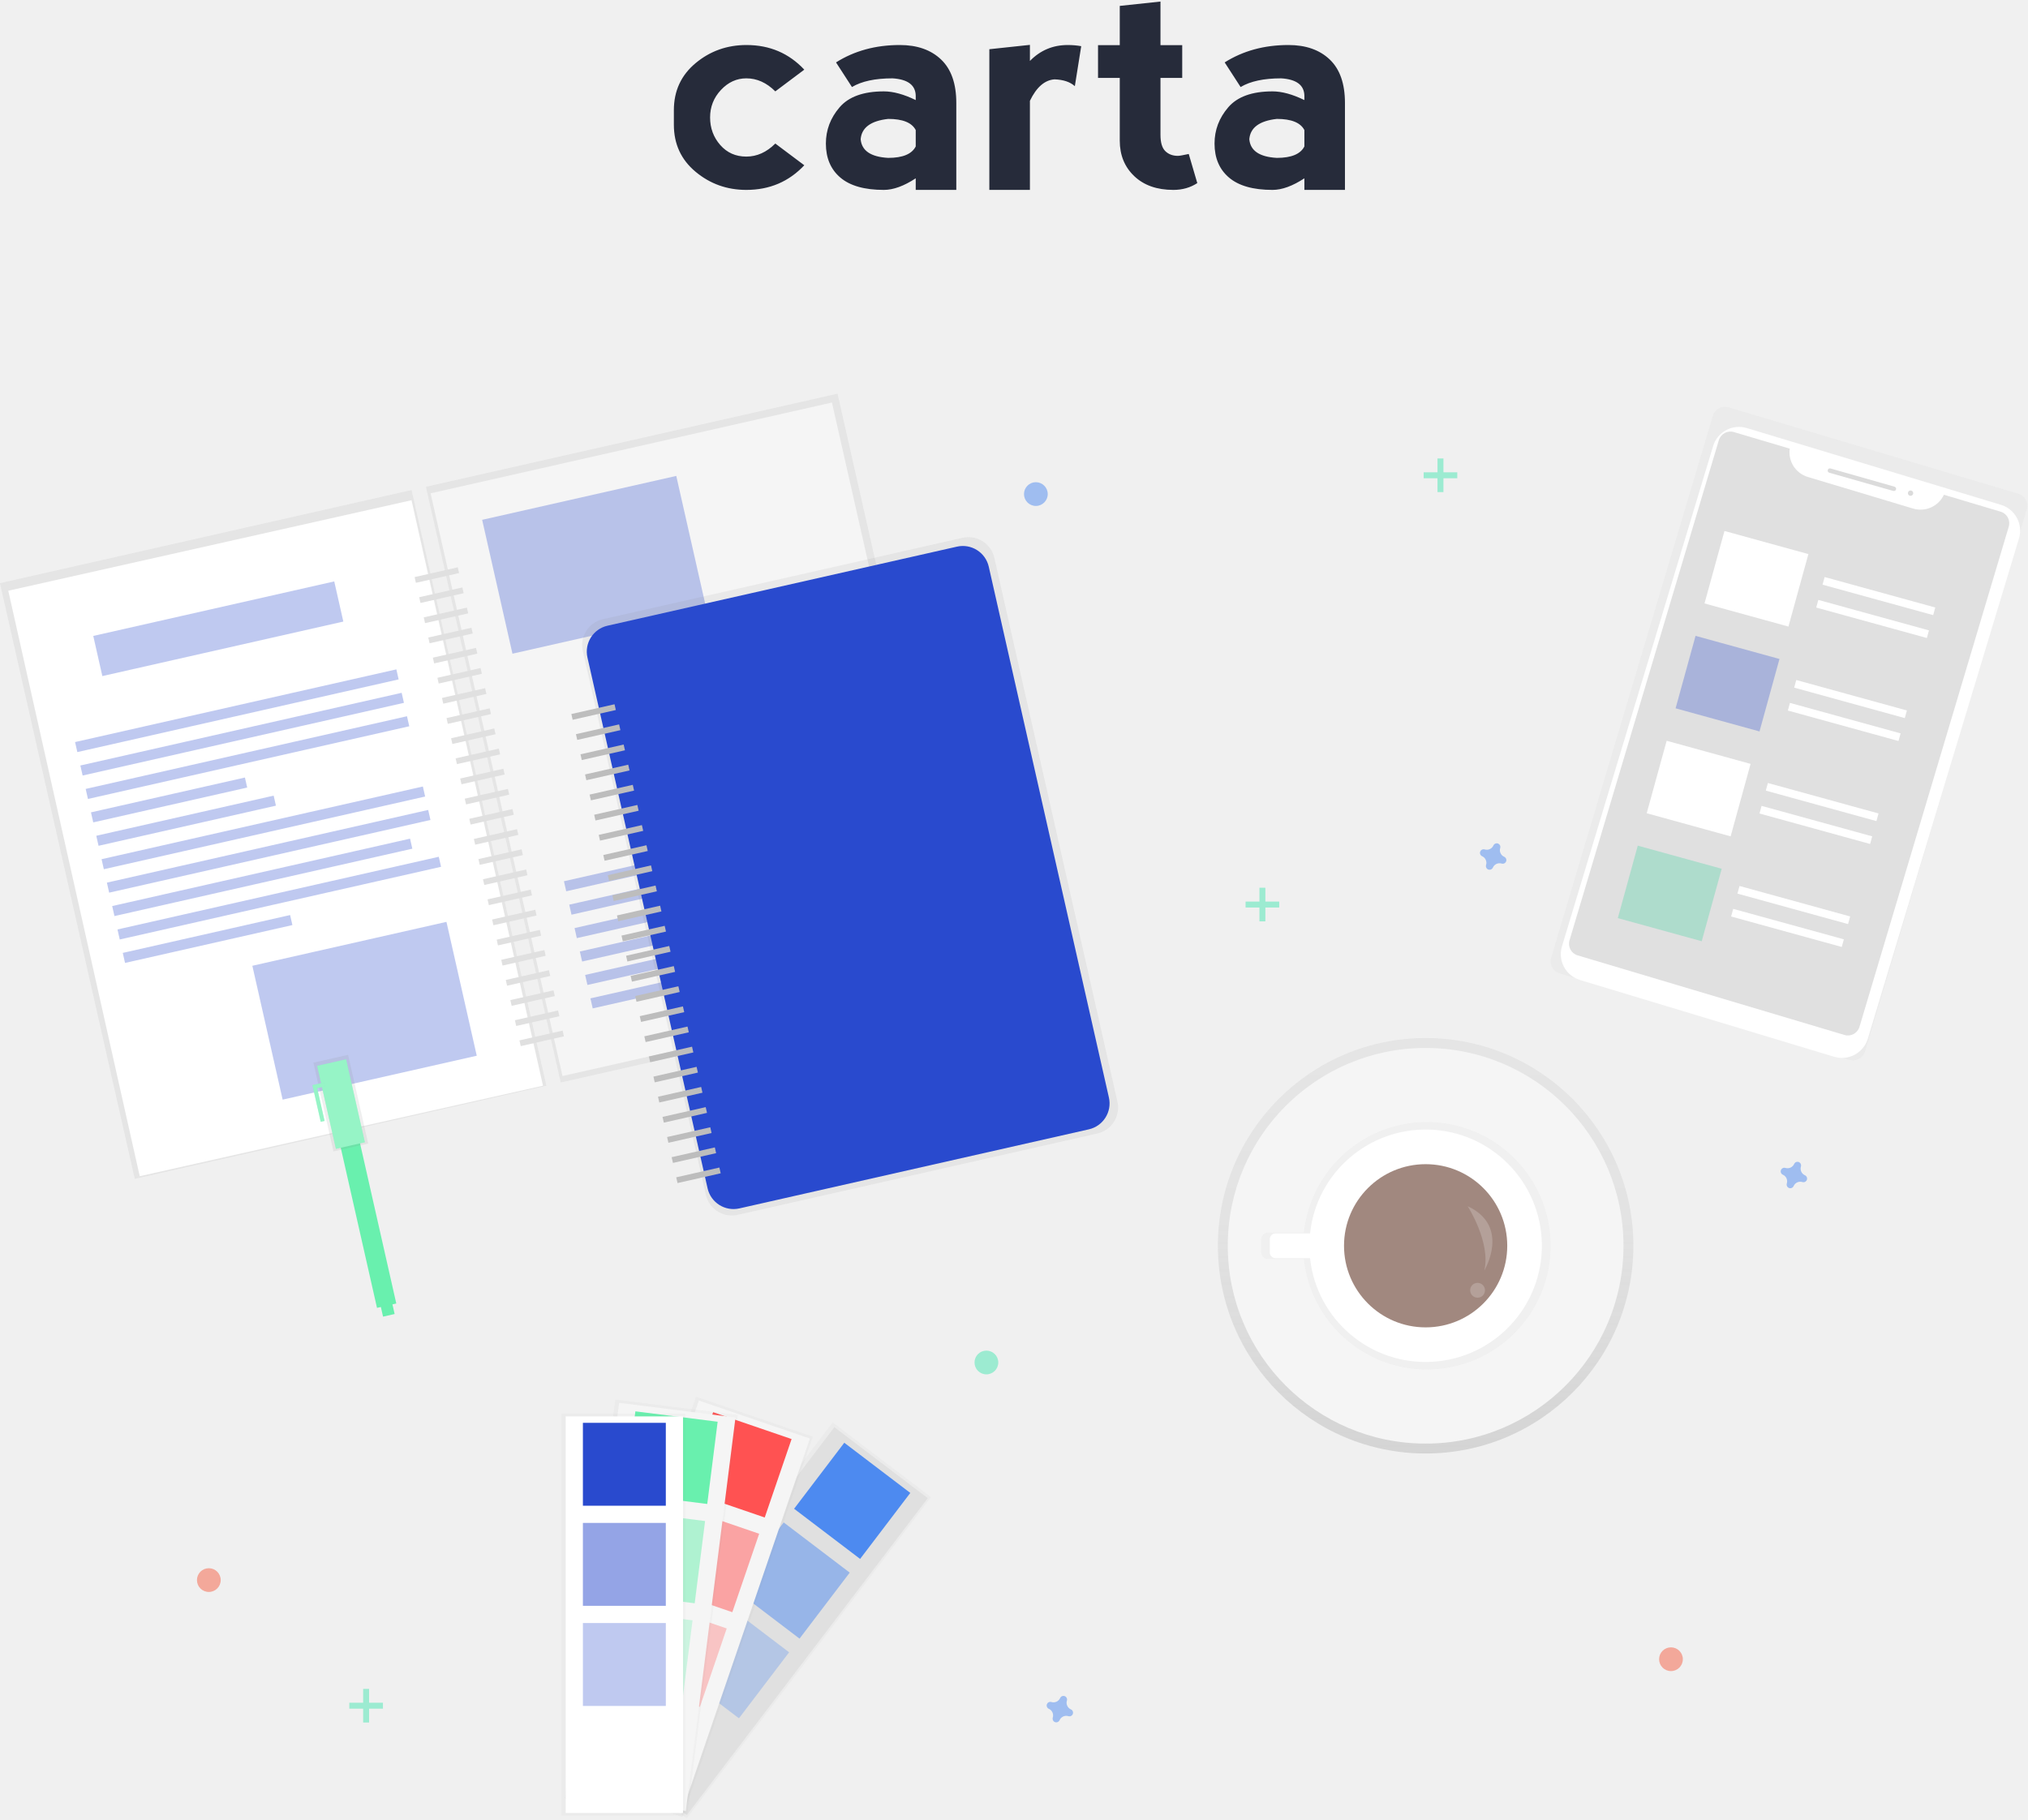
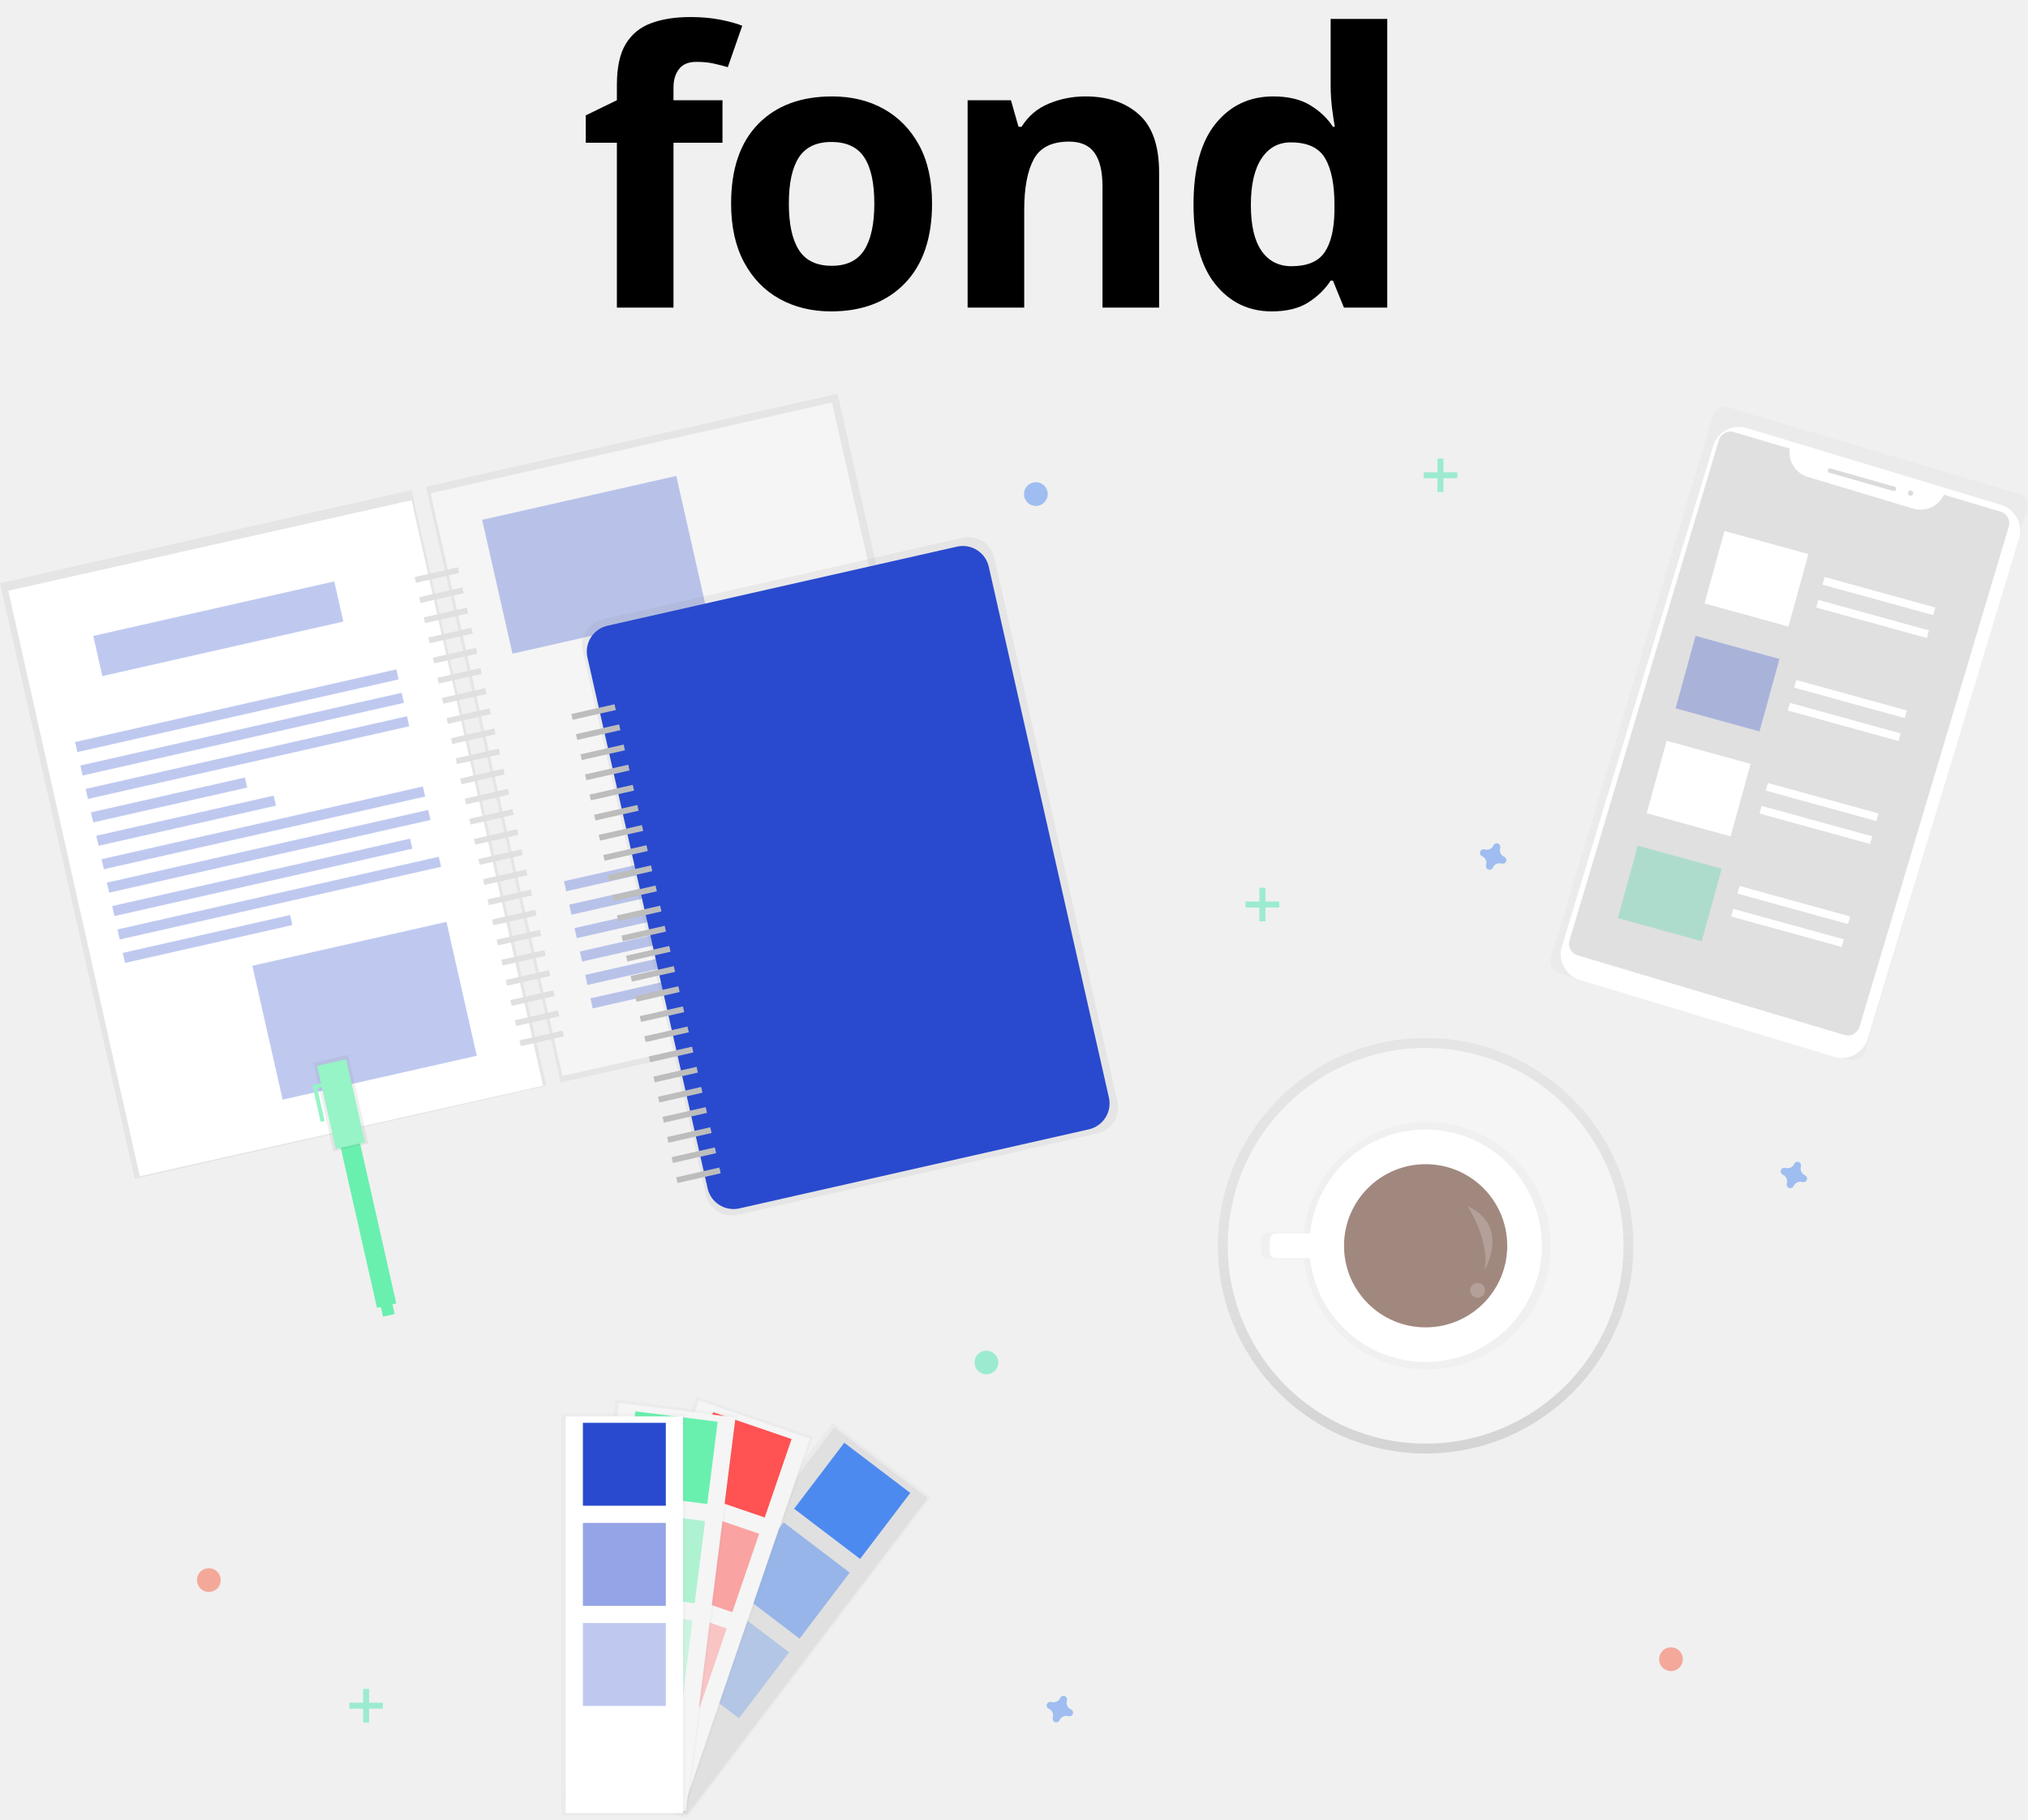
- <svg xmlns="http://www.w3.org/2000/svg" width="1025" height="920">
+ <svg xmlns="http://www.w3.org/2000/svg" xmlns:xlink="http://www.w3.org/1999/xlink" width="1025" height="920">
  <defs>
-     <linearGradient x1="50%" y1="100%" x2="50%" y2="0%" id="a">
+     <linearGradient x1="721.55" y1="535.76" x2="721.55" y2="325.76" id="h" gradientUnits="userSpaceOnUse">
      <stop stop-color="gray" stop-opacity=".25" offset="0%" />
      <stop stop-color="gray" stop-opacity=".12" offset="54%" />
      <stop stop-color="gray" stop-opacity=".1" offset="100%" />
    </linearGradient>
-     <linearGradient x1="79820%" y1="58315%" x2="79820%" y2="45815%" id="b">
+     <linearGradient x1="79820%" y1="58315%" x2="79820%" y2="45815%" id="a">
      <stop stop-color="gray" stop-opacity=".25" offset="0%" />
      <stop stop-color="gray" stop-opacity=".12" offset="54%" />
      <stop stop-color="gray" stop-opacity=".1" offset="100%" />
    </linearGradient>
-     <linearGradient x1="23836%" y1="42830%" x2="23836%" y2="11958%" id="c">
+     <linearGradient x1="61200.868" y1="109956.31" x2="61200.868" y2="30740.469" id="j" gradientTransform="scale(.83116 1.20314)" gradientUnits="userSpaceOnUse">
      <stop stop-color="gray" stop-opacity=".25" offset="0%" />
      <stop stop-color="gray" stop-opacity=".12" offset="54%" />
      <stop stop-color="gray" stop-opacity=".1" offset="100%" />
    </linearGradient>
-     <linearGradient x1="45908%" y1="42830%" x2="45908%" y2="11958%" id="d">
+     <linearGradient x1="118095.43" y1="109915.82" x2="118095.43" y2="30699.981" id="k" gradientTransform="scale(.83116 1.20314)" gradientUnits="userSpaceOnUse">
      <stop stop-color="gray" stop-opacity=".25" offset="0%" />
      <stop stop-color="gray" stop-opacity=".12" offset="54%" />
      <stop stop-color="gray" stop-opacity=".1" offset="100%" />
    </linearGradient>
-     <linearGradient x1="51808%" y1="51330%" x2="51808%" y2="20458%" id="e">
+     <linearGradient x1="133326.31" y1="131784.44" x2="133326.31" y2="52568.598" id="l" gradientTransform="scale(.83116 1.20314)" gradientUnits="userSpaceOnUse">
      <stop stop-color="gray" stop-opacity=".25" offset="0%" />
      <stop stop-color="gray" stop-opacity=".12" offset="54%" />
      <stop stop-color="gray" stop-opacity=".1" offset="100%" />
    </linearGradient>
-     <linearGradient x1="23272%" y1="41394%" x2="25072%" y2="41394%" id="f">
+     <linearGradient x1="23272%" y1="41394%" x2="25072%" y2="41394%" id="b">
      <stop stop-color="gray" stop-opacity=".25" offset="0%" />
      <stop stop-color="gray" stop-opacity=".12" offset="54%" />
      <stop stop-color="gray" stop-opacity=".1" offset="100%" />
    </linearGradient>
-     <linearGradient x1="8687.367%" y1="38593%" x2="9923.084%" y2="7693%" id="g">
+     <linearGradient x1="8687.367%" y1="38593%" x2="9923.084%" y2="7693%" id="c">
      <stop stop-color="gray" stop-opacity=".25" offset="0%" />
      <stop stop-color="gray" stop-opacity=".12" offset="54%" />
      <stop stop-color="gray" stop-opacity=".1" offset="100%" />
    </linearGradient>
-     <linearGradient x1="48950%" y1="75783%" x2="48950%" y2="55387%" id="h">
+     <linearGradient x1="48950%" y1="75783%" x2="48950%" y2="55387%" id="d">
      <stop stop-color="gray" stop-opacity=".25" offset="0%" />
      <stop stop-color="gray" stop-opacity=".12" offset="54%" />
      <stop stop-color="gray" stop-opacity=".1" offset="100%" />
    </linearGradient>
-     <linearGradient x1="45884%" y1="82189%" x2="45884%" y2="61869%" id="i">
+     <linearGradient x1="45884%" y1="82189%" x2="45884%" y2="61869%" id="e">
      <stop stop-color="gray" stop-opacity=".25" offset="0%" />
      <stop stop-color="gray" stop-opacity=".12" offset="54%" />
      <stop stop-color="gray" stop-opacity=".1" offset="100%" />
    </linearGradient>
-     <linearGradient x1="41951%" y1="80841%" x2="41951%" y2="60521%" id="j">
+     <linearGradient x1="41951%" y1="80841%" x2="41951%" y2="60521%" id="f">
      <stop stop-color="gray" stop-opacity=".25" offset="0%" />
      <stop stop-color="gray" stop-opacity=".12" offset="54%" />
      <stop stop-color="gray" stop-opacity=".1" offset="100%" />
    </linearGradient>
-     <linearGradient x1="31506%" y1="71886%" x2="31506%" y2="51566%" id="k">
+     <linearGradient x1="31506%" y1="71886%" x2="31506%" y2="51566%" id="g">
      <stop stop-color="gray" stop-opacity=".25" offset="0%" />
      <stop stop-color="gray" stop-opacity=".12" offset="54%" />
      <stop stop-color="gray" stop-opacity=".1" offset="100%" />
    </linearGradient>
+     <linearGradient xlink:href="#a" id="i" x1="107938.49" y1="78857.856" x2="107938.49" y2="61954.489" gradientTransform="scale(1.0818 .92439)" gradientUnits="userSpaceOnUse" />
+     <linearGradient xlink:href="#b" id="m" x1="6704.902" y1="11912.144" x2="7222.852" y2="11912.144" gradientTransform="scale(.62554 1.59861)" gradientUnits="userSpaceOnUse" />
+     <linearGradient xlink:href="#c" id="n" x1="19291.65" y1="85904.336" x2="22038.622" y2="17214.306" gradientTransform="scale(1.3431 .74454)" gradientUnits="userSpaceOnUse" />
+     <linearGradient xlink:href="#d" id="o" x1="55196.678" y1="85591.503" x2="55196.678" y2="62589.237" gradientTransform="scale(1.8085 .55294)" gradientUnits="userSpaceOnUse" />
+     <linearGradient xlink:href="#e" id="p" x1="51629.517" y1="92654.107" x2="51629.517" y2="69780.29" gradientTransform="scale(1.80513 .55398)" gradientUnits="userSpaceOnUse" />
+     <linearGradient xlink:href="#f" id="q" x1="47191.595" y1="91134.745" x2="47191.595" y2="68260.935" gradientTransform="scale(1.80513 .55398)" gradientUnits="userSpaceOnUse" />
+     <linearGradient xlink:href="#g" id="r" x1="35467.259" y1="80920.988" x2="35467.259" y2="58047.171" gradientTransform="scale(.55398 1.80513)" gradientUnits="userSpaceOnUse" />
  </defs>
  <g fill="none" fill-rule="evenodd">
    <g transform="translate(-1 199)" fill-rule="nonzero">
-       <circle fill="url(#a)" cx="721.55" cy="430.76" r="105" />
-       <circle fill="#F5F5F5" cx="721.55" cy="430.76" r="100" />
-       <path d="M86.35.3C53.596-.835 25.528 23.523 22.04 56.11h-18A3.64 3.64 0 0 0 .4 59.75v6a3.64 3.64 0 0 0 3.64 3.64h18c3.54 33.19 32.532 57.74 65.851 55.763 33.319-1.978 59.204-29.787 58.792-63.162C146.27 28.616 119.707 1.455 86.35.3z" opacity=".5" transform="translate(638 368)" fill="url(#b)" />
-       <path d="M723.54 372.04c-30.776-1.045-57.136 21.851-60.41 52.47h-17.42a2.92 2.92 0 0 0-2.92 2.92v6.68a2.92 2.92 0 0 0 2.92 2.92h17.42c3.356 31.192 30.627 54.245 61.942 52.36 31.316-1.885 55.626-28.041 55.216-59.411-.41-31.37-25.394-56.883-56.748-57.949v.01z" fill="#FFF" />
-       <circle fill="#A1887F" cx="721.55" cy="430.76" r="41.25" />
-       <path d="M742.8 410.76s11.77 18.28 8.41 32.5c-.01 0 13.44-22.34-8.41-32.5z" fill="#FFF" opacity=".2" />
-       <circle fill="#FFF" opacity=".2" cx="747.8" cy="453.26" r="3.75" />
-       <path fill="url(#c)" transform="rotate(-12.75 139.061 222.823)" d="M32.426 68.463h213.27v308.72H32.426z" />
-       <path fill="url(#d)" transform="rotate(-12.75 354.36 174.11)" d="M247.725 19.75h213.27v308.72h-213.27z" />
-       <path fill="#FFF" d="M5.185 99.627l203.81-45.754 66.443 295.97-203.81 45.754z" />
-       <path fill="#F5F5F5" d="M218.64 50.382L421.484 4.483l66.652 294.563-202.842 45.899z" />
-       <path fill="#E0E0E0" d="M210.548 92.724l21.818-4.937.658 2.907-21.818 4.937zm2.31 10.18l21.818-4.937.658 2.907-21.818 4.937zm2.302 10.191l21.818-4.937.658 2.907-21.818 4.937zm2.3 10.181l21.818-4.937.658 2.907-21.818 4.937zm2.31 10.179l21.818-4.937.658 2.907-21.818 4.937zm2.3 10.182l21.818-4.937.658 2.907-21.818 4.937zm2.309 10.179l21.818-4.937.658 2.907-21.818 4.937zm2.302 10.191l21.818-4.937.658 2.907-21.818 4.937zm2.309 10.179l21.82-4.937.657 2.907-21.818 4.937zm2.3 10.181l21.82-4.937.657 2.907-21.818 4.937zm2.311 10.18l21.818-4.937.658 2.907-21.818 4.937zm2.302 10.191l21.818-4.937.658 2.907-21.818 4.937zm2.3 10.182l21.818-4.938.658 2.907-21.818 4.937zm2.3 10.178l21.818-4.937.658 2.907-21.818 4.937zm2.3 10.182l21.818-4.937.658 2.907-21.818 4.937zm2.312 10.19l21.818-4.938.658 2.907-21.818 4.937zm2.3 10.18l21.818-4.937.658 2.907-21.818 4.937zm2.31 10.18l21.818-4.938.658 2.907-21.818 4.937zm2.3 10.181l21.818-4.937.658 2.907-21.818 4.937zm2.311 10.189l21.818-4.937.658 2.907-21.818 4.937zm2.3 10.181l21.818-4.937.658 2.907-21.818 4.937zm2.3 10.181l21.818-4.937.658 2.907-21.818 4.937zm2.31 10.179l21.818-4.937.658 2.907-21.818 4.937zm2.3 10.182l21.818-4.937.658 2.907-21.818 4.937z" />
-       <path fill="#294ACE" opacity=".3" d="M48.136 122.474l121.8-27.56 4.594 20.296-121.801 27.56zm-9.198 53.648l162.394-36.746 1.148 5.072-162.395 36.746zm2.677 11.848l162.394-36.747 1.148 5.072L42.763 193.04zm2.689 11.845l162.394-36.746 1.148 5.072-162.395 36.746zm2.673 11.845l77.813-17.608 1.147 5.072-77.813 17.607zm2.684 11.832l89.654-20.286 1.147 5.072-89.653 20.286zm2.674 11.843l162.394-36.746 1.148 5.072-162.394 36.746zm2.687 11.847l162.395-36.746 1.147 5.072L56.17 252.254zm2.678 11.841l150.554-34.067 1.148 5.072-150.554 34.066zm2.676 11.832L222.77 234.11l1.148 5.072-162.394 36.746zm2.676 11.853l84.582-19.14 1.148 5.073L64.2 287.779zm222.981-36.228l89.653-20.286 1.148 5.072-89.654 20.286zm2.673 11.842L451.1 221.576l1.148 5.072-162.395 36.746zm2.687 11.838l162.394-36.747 1.148 5.072-162.394 36.746zm2.678 11.84l150.554-34.067 1.148 5.072-150.554 34.066zm2.676 11.842l162.394-36.746 1.148 5.072-162.394 36.746zm2.676 11.844l84.582-19.14 1.148 5.073-84.582 19.138zm-170.881-16.47l98.11-22.2 15.312 67.67-98.11 22.2zM244.694 63.783l98.11-22.2 15.312 67.67-98.11 22.2zm96.022 70.732l98.11-22.2 15.312 67.67-98.11 22.2z" />
-       <rect fill="url(#e)" transform="rotate(-12.75 430.661 243.998)" x="324.026" y="89.638" width="213.27" height="308.72" rx="13.44" />
-       <rect fill="#294ACE" transform="rotate(-12.75 429.689 244.602)" x="325.704" y="93.597" width="207.97" height="302.01" rx="13.44" />
-       <path fill="#BDBDBD" d="M289.781 161.952l21.818-4.937.658 2.907-21.818 4.937zm2.31 10.179l21.818-4.937.658 2.907-21.818 4.937zm2.299 10.181l21.82-4.937.657 2.907-21.818 4.937zm2.313 10.189l21.818-4.937.658 2.907-21.818 4.937zm2.3 10.182l21.818-4.937.658 2.907-21.818 4.937zm2.309 10.179l21.818-4.937.658 2.907-21.818 4.937zm2.3 10.181l21.818-4.937.658 2.907-21.818 4.937zm2.3 10.179l21.818-4.937.658 2.907-21.818 4.937zm2.302 10.191l21.818-4.937.658 2.907-21.818 4.937zm2.3 10.182l21.818-4.937.658 2.907-21.818 4.937zm2.31 10.179l21.818-4.937.658 2.907-21.818 4.937zm2.3 10.181l21.818-4.937.658 2.907-21.818 4.937zm2.312 10.189l21.818-4.937.658 2.907-21.818 4.937zm2.3 10.182l21.818-4.937.658 2.907-21.818 4.937zm2.31 10.179l21.818-4.937.658 2.907-21.818 4.937zm2.3 10.181l21.818-4.937.658 2.907-21.818 4.937zm2.312 10.189l21.818-4.937.658 2.907-21.818 4.937zm2.3 10.182l21.818-4.937.658 2.907-21.818 4.937zm2.3 10.181l21.818-4.937.658 2.907-21.818 4.937zm2.309 10.179l21.818-4.937.658 2.907-21.818 4.937zm2.293 10.191l21.818-4.937.658 2.907-21.818 4.937zm2.309 10.179l21.818-4.937.658 2.907-21.818 4.937zm2.3 10.183l21.818-4.938.658 2.907-21.818 4.937zm2.31 10.178l21.818-4.937.658 2.907-21.818 4.937z" />
-       <path fill="#69F0AE" d="M171.46 373.393l9.754-2.206 20.083 88.756-9.753 2.207z" />
-       <path transform="rotate(-12.75 1588.472 -519.922)" d="M5.246 1.639h18v46h-18z" opacity=".5" fill="url(#f)" />
-       <path fill="#69F0AE" d="M161.292 339.808l14.63-3.31 9.49 41.94-14.63 3.31z" />
-       <path fill="#FFF" opacity=".3" d="M161.292 339.808l14.63-3.31 9.49 41.94-14.63 3.31z" />
-       <path fill="#69F0AE" d="M193.278 460.729l5.852-1.324 1.324 5.852-5.852 1.324zM164.76 348.24l-3.9.88-1.95.44.44 1.95 3.75 16.58 1.95-.44-3.75-16.58 3.9-.88z" />
-       <path fill="#FFF" opacity=".3" d="M164.76 348.24l-3.9.88-1.95.44.44 1.95 3.75 16.58 1.95-.44-3.75-16.58 3.9-.88z" />
-       <g opacity=".5" fill="#47E6B1">
+       <circle fill="url(#h)" cx="721.55" cy="430.76" r="105" />
+       <circle fill="#f5f5f5" cx="721.55" cy="430.76" r="100" />
+       <path d="M86.35.3C53.596-.835 25.528 23.523 22.04 56.11h-18A3.64 3.64 0 00.4 59.75v6a3.64 3.64 0 003.64 3.64h18c3.54 33.19 32.532 57.74 65.851 55.763 33.319-1.978 59.204-29.787 58.792-63.162C146.27 28.616 119.707 1.455 86.35.3z" fill="url(#i)" opacity=".5" transform="translate(638 368)" />
+       <path d="M723.54 372.04c-30.776-1.045-57.136 21.851-60.41 52.47h-17.42a2.92 2.92 0 00-2.92 2.92v6.68a2.92 2.92 0 002.92 2.92h17.42c3.356 31.192 30.627 54.245 61.942 52.36 31.316-1.885 55.626-28.041 55.216-59.411-.41-31.37-25.394-56.883-56.748-57.949z" fill="#fff" />
+       <circle fill="#a1887f" cx="721.55" cy="430.76" r="41.25" />
+       <path d="M742.8 410.76s11.77 18.28 8.41 32.5c-.01 0 13.44-22.34-8.41-32.5z" fill="#fff" opacity=".2" />
+       <circle fill="#fff" opacity=".2" cx="747.8" cy="453.26" r="3.75" />
+       <path fill="url(#j)" transform="rotate(-12.75 139.061 222.823)" d="M32.426 68.463h213.27v308.72H32.426z" />
+       <path fill="url(#k)" transform="rotate(-12.75 354.36 174.11)" d="M247.725 19.75h213.27v308.72h-213.27z" />
+       <path fill="#fff" d="M5.185 99.627l203.81-45.754 66.443 295.97-203.81 45.754z" />
+       <path fill="#f5f5f5" d="M218.64 50.382L421.484 4.483l66.652 294.563-202.842 45.899z" />
+       <path fill="#e0e0e0" d="M210.548 92.724l21.818-4.937.658 2.907-21.818 4.937zm2.31 10.18l21.818-4.937.658 2.907-21.818 4.937zm2.302 10.191l21.818-4.937.658 2.907-21.818 4.937zm2.3 10.181l21.818-4.937.658 2.907-21.818 4.937zm2.31 10.179l21.818-4.937.658 2.907-21.818 4.937zm2.3 10.182l21.818-4.937.658 2.907-21.818 4.937zm2.309 10.179l21.818-4.937.658 2.907-21.818 4.937zm2.302 10.191l21.818-4.937.658 2.907-21.818 4.937zm2.309 10.179l21.82-4.937.657 2.907-21.818 4.937zm2.3 10.181l21.82-4.937.657 2.907-21.818 4.937zm2.311 10.18l21.818-4.937.658 2.907-21.818 4.937zm2.302 10.191l21.818-4.937.658 2.907-21.818 4.937zm2.3 10.182l21.818-4.938.658 2.907-21.818 4.937zm2.3 10.178l21.818-4.937.658 2.907-21.818 4.937zm2.3 10.182l21.818-4.937.658 2.907-21.818 4.937zm2.312 10.19l21.818-4.938.658 2.907-21.818 4.937zm2.3 10.18l21.818-4.937.658 2.907-21.818 4.937zm2.31 10.18l21.818-4.938.658 2.907-21.818 4.937zm2.3 10.181l21.818-4.937.658 2.907-21.818 4.937zm2.311 10.189l21.818-4.937.658 2.907-21.818 4.937zm2.3 10.181l21.818-4.937.658 2.907-21.818 4.937zm2.3 10.181l21.818-4.937.658 2.907-21.818 4.937zm2.31 10.179l21.818-4.937.658 2.907-21.818 4.937zm2.3 10.182l21.818-4.937.658 2.907-21.818 4.937z" />
+       <path fill="#294ace" opacity=".3" d="M48.136 122.474l121.8-27.56 4.594 20.296-121.801 27.56zm-9.198 53.648l162.394-36.746 1.148 5.072-162.395 36.746zm2.677 11.848l162.394-36.747 1.148 5.072L42.763 193.04zm2.689 11.845l162.394-36.746 1.148 5.072-162.395 36.746zm2.673 11.845l77.813-17.608 1.147 5.072-77.813 17.607zm2.684 11.832l89.654-20.286 1.147 5.072-89.653 20.286zm2.674 11.843l162.394-36.746 1.148 5.072-162.394 36.746zm2.687 11.847l162.395-36.746 1.147 5.072L56.17 252.254zm2.678 11.841l150.554-34.067 1.148 5.072-150.554 34.066zm2.676 11.832L222.77 234.11l1.148 5.072-162.394 36.746zm2.676 11.853l84.582-19.14 1.148 5.073L64.2 287.779zm222.981-36.228l89.653-20.286 1.148 5.072-89.654 20.286zm2.673 11.842L451.1 221.576l1.148 5.072-162.395 36.746zm2.687 11.838l162.394-36.747 1.148 5.072-162.394 36.746zm2.678 11.84l150.554-34.067 1.148 5.072-150.554 34.066zm2.676 11.842l162.394-36.746 1.148 5.072-162.394 36.746zm2.676 11.844l84.582-19.14 1.148 5.073-84.582 19.138zm-170.881-16.47l98.11-22.2 15.312 67.67-98.11 22.2zM244.694 63.783l98.11-22.2 15.312 67.67-98.11 22.2zm96.022 70.732l98.11-22.2 15.312 67.67-98.11 22.2z" />
+       <rect fill="url(#l)" transform="rotate(-12.75 430.661 243.998)" x="324.026" y="89.638" width="213.27" height="308.72" rx="13.44" />
+       <rect fill="#294ace" transform="rotate(-12.75 429.689 244.602)" x="325.704" y="93.597" width="207.97" height="302.01" rx="13.44" />
+       <path fill="#bdbdbd" d="M289.781 161.952l21.818-4.937.658 2.907-21.818 4.937zm2.31 10.179l21.818-4.937.658 2.907-21.818 4.937zm2.299 10.181l21.82-4.937.657 2.907-21.818 4.937zm2.313 10.189l21.818-4.937.658 2.907-21.818 4.937zm2.3 10.182l21.818-4.937.658 2.907-21.818 4.937zm2.309 10.179l21.818-4.937.658 2.907-21.818 4.937zm2.3 10.181l21.818-4.937.658 2.907-21.818 4.937zm2.3 10.179l21.818-4.937.658 2.907-21.818 4.937zm2.302 10.191l21.818-4.937.658 2.907-21.818 4.937zm2.3 10.182l21.818-4.937.658 2.907-21.818 4.937zm2.31 10.179l21.818-4.937.658 2.907-21.818 4.937zm2.3 10.181l21.818-4.937.658 2.907-21.818 4.937zm2.312 10.189l21.818-4.937.658 2.907-21.818 4.937zm2.3 10.182l21.818-4.937.658 2.907-21.818 4.937zm2.31 10.179l21.818-4.937.658 2.907-21.818 4.937zm2.3 10.181l21.818-4.937.658 2.907-21.818 4.937zm2.312 10.189l21.818-4.937.658 2.907-21.818 4.937zm2.3 10.182l21.818-4.937.658 2.907-21.818 4.937zm2.3 10.181l21.818-4.937.658 2.907-21.818 4.937zm2.309 10.179l21.818-4.937.658 2.907-21.818 4.937zm2.293 10.191l21.818-4.937.658 2.907-21.818 4.937zm2.309 10.179l21.818-4.937.658 2.907-21.818 4.937zm2.3 10.183l21.818-4.938.658 2.907-21.818 4.937zm2.31 10.178l21.818-4.937.658 2.907-21.818 4.937z" />
+       <path fill="#69f0ae" d="M171.46 373.393l9.754-2.206 20.083 88.756-9.753 2.207z" />
+       <path transform="rotate(-12.75 1588.472 -519.922)" fill="url(#m)" d="M5.246 1.639h18v46h-18z" opacity=".5" />
+       <path fill="#69f0ae" d="M161.292 339.808l14.63-3.31 9.49 41.94-14.63 3.31z" />
+       <path fill="#fff" opacity=".3" d="M161.292 339.808l14.63-3.31 9.49 41.94-14.63 3.31z" />
+       <path fill="#69f0ae" d="M193.278 460.729l5.852-1.324 1.324 5.852-5.852 1.324zM158.91 349.56l.44 1.95 3.75 16.58 1.95-.44-3.75-16.58 3.9-.88-.44-1.95-3.9.88z" />
+       <path fill="#fff" opacity=".3" d="M158.91 349.56l.44 1.95 3.75 16.58 1.95-.44-3.75-16.58 3.9-.88-.44-1.95-3.9.88z" />
+       <g opacity=".5" fill="#47e6b1">
        <path d="M184.55 654.76h3v17h-3z" />
        <path d="M194.55 661.76v3h-17v-3z" />
      </g>
-       <g opacity=".5" fill="#47E6B1">
+       <g opacity=".5" fill="#47e6b1">
        <path d="M727.55 32.76h3v17h-3z" />
        <path d="M737.55 39.76v3h-17v-3z" />
      </g>
-       <g opacity=".5" fill="#47E6B1">
+       <g opacity=".5" fill="#47e6b1">
        <path d="M637.55 249.76h3v17h-3z" />
        <path d="M647.55 256.76v3h-17v-3z" />
      </g>
-       <g opacity=".5" fill="#47E6B1">
+       <g opacity=".5" fill="#47e6b1">
        <path d="M895.15 288.76h3v17h-3z" />
        <path d="M905.15 295.77v3h-17v-3z" />
      </g>
-       <path d="M359.24 653.11a3.67 3.67 0 0 1-2-4.44c.043-.133.07-.27.08-.41a1.84 1.84 0 0 0-3.31-1.22 1.77 1.77 0 0 0-.2.36 3.67 3.67 0 0 1-4.44 2 1.77 1.77 0 0 0-.41-.08 1.84 1.84 0 0 0-1.22 3.31c.112.08.233.148.36.2a3.67 3.67 0 0 1 2 4.44 1.77 1.77 0 0 0-.08.41 1.84 1.84 0 0 0 3.33 1.23 1.77 1.77 0 0 0 .2-.36 3.67 3.67 0 0 1 4.44-2c.133.043.27.07.41.08a1.84 1.84 0 0 0 1.22-3.31 1.77 1.77 0 0 0-.38-.21zm183 12a3.67 3.67 0 0 1-2-4.44c.043-.133.07-.27.08-.41a1.84 1.84 0 0 0-3.31-1.22 1.77 1.77 0 0 0-.2.36 3.67 3.67 0 0 1-4.44 2 1.77 1.77 0 0 0-.41-.08 1.84 1.84 0 0 0-1.22 3.31c.112.08.233.148.36.2a3.67 3.67 0 0 1 2 4.44 1.77 1.77 0 0 0-.08.41 1.84 1.84 0 0 0 3.33 1.23 1.77 1.77 0 0 0 .2-.36 3.67 3.67 0 0 1 4.44-2c.133.043.27.07.41.08a1.84 1.84 0 0 0 1.22-3.31 1.77 1.77 0 0 0-.38-.21zm219-431a3.67 3.67 0 0 1-2-4.44c.043-.133.07-.27.08-.41a1.84 1.84 0 0 0-3.31-1.22 1.77 1.77 0 0 0-.2.36 3.67 3.67 0 0 1-4.44 2 1.77 1.77 0 0 0-.41-.08 1.84 1.84 0 0 0-1.22 3.31c.112.08.233.148.36.2a3.67 3.67 0 0 1 2 4.44 1.77 1.77 0 0 0-.08.41 1.84 1.84 0 0 0 3.33 1.23 1.77 1.77 0 0 0 .2-.36 3.67 3.67 0 0 1 4.44-2c.133.043.27.07.41.08a1.84 1.84 0 0 0 1.22-3.31 1.77 1.77 0 0 0-.38-.21zm152 161a3.67 3.67 0 0 1-2-4.44c.043-.133.07-.27.08-.41a1.84 1.84 0 0 0-3.31-1.22 1.77 1.77 0 0 0-.2.36 3.67 3.67 0 0 1-4.44 2 1.77 1.77 0 0 0-.41-.08 1.84 1.84 0 0 0-1.22 3.31c.112.08.233.148.36.2a3.67 3.67 0 0 1 2 4.44 1.77 1.77 0 0 0-.08.41 1.84 1.84 0 0 0 3.33 1.23 1.77 1.77 0 0 0 .2-.36 3.67 3.67 0 0 1 4.44-2c.133.043.27.07.41.08a1.84 1.84 0 0 0 1.22-3.31 1.77 1.77 0 0 0-.38-.21z" fill="#4D8AF0" opacity=".5" />
-       <circle fill="#F55F44" opacity=".5" cx="106.55" cy="599.76" r="6" />
-       <circle fill="#4D8AF0" opacity=".5" cx="524.55" cy="50.76" r="6" />
-       <circle fill="#47E6B1" opacity=".5" cx="499.55" cy="489.76" r="6" />
-       <circle fill="#F55F44" opacity=".5" cx="845.55" cy="639.76" r="6" />
-       <path d="M-20.814 84.083h286a6.28 6.28 0 0 1 6.28 6.28v152.94a6.29 6.29 0 0 1-6.29 6.29h-286a6.28 6.28 0 0 1-6.28-6.28V90.383a6.28 6.28 0 0 1 6.29-6.3z" transform="rotate(-73.39 517.036 -355.995)" opacity=".5" fill="url(#g)" />
-       <rect fill="#FFF" transform="rotate(16.809 905.943 176.3)" x="825.204" y="30.566" width="161.478" height="291.467" rx="13.64" />
-       <path d="M983.5 51.11a13.05 13.05 0 0 1-15.5 7l-53.29-16a13.05 13.05 0 0 1-9.15-14.32l-28.21-8.37a6.12 6.12 0 0 0-7.61 4.11l-75.47 252.82a6.12 6.12 0 0 0 4.11 7.61l134.84 40.23a6.12 6.12 0 0 0 7.61-4.11l75.44-252.82a6.12 6.12 0 0 0-4.11-7.61l-28.66-8.54z" fill="#E0E0E0" />
-       <rect fill="#DBDBDB" transform="rotate(15.89 942.044 43.496)" x="924.104" y="42.376" width="35.88" height="2.24" rx="1.12" />
-       <circle fill="#DBDBDB" transform="rotate(-74.11 966.645 50.297)" cx="966.645" cy="50.297" r="1.35" />
-       <path fill="#FFF" d="M872.586 69.416l42.42 11.685-10.091 36.635-42.42-11.684z" />
-       <path fill="#294ACE" opacity=".3" d="M857.97 122.433l42.42 11.685-10.09 36.635-42.42-11.684z" />
-       <path fill="#FFF" d="M843.371 175.472l42.42 11.684-10.09 36.636-42.42-11.685z" />
-       <path fill="#3AD29F" opacity=".3" d="M828.767 228.488l42.42 11.684-10.091 36.636-42.42-11.684z" />
-       <path fill="#FFF" d="M923.216 92.7l55.918 15.403-1.062 3.856-55.918-15.402zm-3.188 11.569l55.918 15.402-1.062 3.856-55.918-15.402zm-11.152 40.485l55.918 15.402-1.062 3.856-55.918-15.402zm-3.188 11.576l55.918 15.403-1.062 3.856-55.918-15.402zm-11.152 40.487l55.918 15.402-1.062 3.856-55.918-15.402zm-3.188 11.567l55.918 15.402-1.062 3.856-55.918-15.402zm-11.152 40.495l55.918 15.402-1.062 3.856-55.918-15.402zm-3.188 11.568l55.918 15.402-1.062 3.856-55.918-15.402z" />
-       <path transform="rotate(-52.76 760.191 59.72)" d="M-15.015 68.962h203.96v62.36h-203.96z" opacity=".5" fill="url(#h)" />
-       <path fill="#E0E0E0" d="M422.713 522.463l47.201 35.88-121.775 160.2-47.201-35.88z" />
-       <path fill="#4D8AF0" d="M427.718 530.335l33.365 25.362-25.362 33.365-33.365-25.362z" />
-       <path fill="#4D8AF0" opacity=".5" d="M397.105 570.622l33.364 25.362-25.362 33.365-33.364-25.362z" />
-       <path fill="#4D8AF0" opacity=".3" d="M366.475 610.904l33.365 25.362-25.363 33.365-33.364-25.363z" />
-       <path transform="rotate(-71.1 561.11 159.69)" d="M-38.229 75.12h203.2v62.36h-203.2z" opacity=".5" fill="url(#i)" />
-       <path fill="#F5F5F5" d="M354.227 509l56.094 19.206-64.936 189.662-56.093-19.206z" />
-       <path fill="#FF5252" d="M361.438 514.89l39.65 13.576-13.575 39.65-39.65-13.575z" />
-       <path fill="#FF5252" opacity=".5" d="M345.055 562.761l39.65 13.576-13.575 39.65-39.65-13.575z" />
-       <path fill="#FF5252" opacity=".3" d="M328.66 610.64l39.65 13.575-13.575 39.65-39.65-13.574z" />
-       <path transform="rotate(-82.8 475.298 197.023)" d="M-57.408 74.045h203.2v62.36h-203.2z" opacity=".5" fill="url(#j)" />
-       <path fill="#F5F5F5" d="M313.91 510.15l58.822 7.43-25.126 198.89-58.822-7.43z" />
-       <path fill="#69F0AE" d="M322.135 514.455l41.58 5.253-5.254 41.58-41.58-5.254z" />
-       <path fill="#69F0AE" opacity=".5" d="M315.793 564.654l41.58 5.253-5.254 41.58-41.58-5.254z" />
-       <path fill="#69F0AE" opacity=".3" d="M309.45 614.853l41.58 5.253-5.253 41.58-41.58-5.254z" />
-       <path d="M.88.66h62.36v203.2H.88z" opacity=".5" transform="translate(284 515)" fill="url(#k)" />
-       <path fill="#FFF" d="M286.92 517.02h59.29v200.47h-59.29z" />
-       <path fill="#294ACE" d="M295.61 520.26h41.91v41.91h-41.91z" />
-       <path fill="#294ACE" opacity=".5" d="M295.61 570.86h41.91v41.91h-41.91z" />
-       <path fill="#294ACE" opacity=".3" d="M295.61 621.47h41.91v41.91h-41.91z" />
+       <path d="M359.24 653.11a3.67 3.67 0 01-2-4.44c.043-.133.07-.27.08-.41a1.84 1.84 0 00-3.31-1.22c-.08.112-.148.233-.2.36a3.67 3.67 0 01-4.44 2 1.768 1.768 0 00-.41-.08 1.84 1.84 0 00-1.22 3.31c.112.08.233.148.36.2a3.67 3.67 0 012 4.44 1.73 1.73 0 00-.08.41 1.84 1.84 0 003.33 1.23c.08-.112.148-.233.2-.36a3.67 3.67 0 014.44-2c.133.043.27.07.41.08a1.84 1.84 0 001.22-3.31 1.771 1.771 0 00-.38-.21zm183 12a3.67 3.67 0 01-2-4.44c.043-.133.07-.27.08-.41a1.84 1.84 0 00-3.31-1.22c-.08.112-.148.233-.2.36a3.67 3.67 0 01-4.44 2 1.768 1.768 0 00-.41-.08 1.84 1.84 0 00-1.22 3.31c.112.08.233.148.36.2a3.67 3.67 0 012 4.44 1.73 1.73 0 00-.08.41 1.84 1.84 0 003.33 1.23c.08-.112.148-.233.2-.36a3.67 3.67 0 014.44-2c.133.043.27.07.41.08a1.84 1.84 0 001.22-3.31 1.771 1.771 0 00-.38-.21zm219-431a3.67 3.67 0 01-2-4.44c.043-.133.07-.27.08-.41a1.84 1.84 0 00-3.31-1.22c-.08.112-.148.233-.2.36a3.67 3.67 0 01-4.44 2 1.768 1.768 0 00-.41-.08 1.84 1.84 0 00-1.22 3.31c.112.08.233.148.36.2a3.67 3.67 0 012 4.44 1.73 1.73 0 00-.08.41 1.84 1.84 0 003.33 1.23c.08-.112.148-.233.2-.36a3.67 3.67 0 014.44-2c.133.043.27.07.41.08a1.84 1.84 0 001.22-3.31 1.771 1.771 0 00-.38-.21zm152 161a3.67 3.67 0 01-2-4.44c.043-.133.07-.27.08-.41a1.84 1.84 0 00-3.31-1.22c-.08.112-.148.233-.2.36a3.67 3.67 0 01-4.44 2 1.768 1.768 0 00-.41-.08 1.84 1.84 0 00-1.22 3.31c.112.08.233.148.36.2a3.67 3.67 0 012 4.44 1.73 1.73 0 00-.08.41 1.84 1.84 0 003.33 1.23c.08-.112.148-.233.2-.36a3.67 3.67 0 014.44-2c.133.043.27.07.41.08a1.84 1.84 0 001.22-3.31 1.771 1.771 0 00-.38-.21z" fill="#4d8af0" opacity=".5" />
+       <circle fill="#f55f44" opacity=".5" cx="106.55" cy="599.76" r="6" />
+       <circle fill="#4d8af0" opacity=".5" cx="524.55" cy="50.76" r="6" />
+       <circle fill="#47e6b1" opacity=".5" cx="499.55" cy="489.76" r="6" />
+       <circle fill="#f55f44" opacity=".5" cx="845.55" cy="639.76" r="6" />
+       <path d="M-20.814 84.083h286a6.28 6.28 0 016.28 6.28v152.94a6.29 6.29 0 01-6.29 6.29h-286a6.28 6.28 0 01-6.28-6.28V90.383a6.28 6.28 0 016.29-6.3z" transform="rotate(-73.39 517.036 -355.995)" fill="url(#n)" opacity=".5" />
+       <rect fill="#fff" transform="rotate(16.809 905.943 176.3)" x="825.204" y="30.566" width="161.478" height="291.467" rx="13.64" />
+       <path d="M983.5 51.11a13.05 13.05 0 01-15.5 7l-53.29-16a13.05 13.05 0 01-9.15-14.32l-28.21-8.37a6.12 6.12 0 00-7.61 4.11l-75.47 252.82a6.12 6.12 0 004.11 7.61l134.84 40.23a6.12 6.12 0 007.61-4.11l75.44-252.82a6.12 6.12 0 00-4.11-7.61z" fill="#e0e0e0" />
+       <rect fill="#dbdbdb" transform="rotate(15.89 942.044 43.496)" x="924.104" y="42.376" width="35.88" height="2.24" rx="1.12" />
+       <circle fill="#dbdbdb" transform="rotate(-74.11 966.645 50.297)" cx="966.645" cy="50.297" r="1.35" />
+       <path fill="#fff" d="M872.586 69.416l42.42 11.685-10.091 36.635-42.42-11.684z" />
+       <path fill="#294ace" opacity=".3" d="M857.97 122.433l42.42 11.685-10.09 36.635-42.42-11.684z" />
+       <path fill="#fff" d="M843.371 175.472l42.42 11.684-10.09 36.636-42.42-11.685z" />
+       <path fill="#3ad29f" opacity=".3" d="M828.767 228.488l42.42 11.684-10.091 36.636-42.42-11.684z" />
+       <path fill="#fff" d="M923.216 92.7l55.918 15.403-1.062 3.856-55.918-15.402zm-3.188 11.569l55.918 15.402-1.062 3.856-55.918-15.402zm-11.152 40.485l55.918 15.402-1.062 3.856-55.918-15.402zm-3.188 11.576l55.918 15.403-1.062 3.856-55.918-15.402zm-11.152 40.487l55.918 15.402-1.062 3.856-55.918-15.402zm-3.188 11.567l55.918 15.402-1.062 3.856-55.918-15.402zm-11.152 40.495l55.918 15.402-1.062 3.856-55.918-15.402zm-3.188 11.568l55.918 15.402-1.062 3.856-55.918-15.402z" />
+       <path transform="rotate(-52.76 760.191 59.72)" fill="url(#o)" d="M-15.015 68.962h203.96v62.36h-203.96z" opacity=".5" />
+       <path fill="#e0e0e0" d="M422.713 522.463l47.201 35.88-121.775 160.2-47.201-35.88z" />
+       <path fill="#4d8af0" d="M427.718 530.335l33.365 25.362-25.362 33.365-33.365-25.362z" />
+       <path fill="#4d8af0" opacity=".5" d="M397.105 570.622l33.364 25.362-25.362 33.365-33.364-25.362z" />
+       <path fill="#4d8af0" opacity=".3" d="M366.475 610.904l33.365 25.362-25.363 33.365-33.364-25.363z" />
+       <path transform="rotate(-71.1 561.11 159.69)" fill="url(#p)" d="M-38.229 75.12h203.2v62.36h-203.2z" opacity=".5" />
+       <path fill="#f5f5f5" d="M354.227 509l56.094 19.206-64.936 189.662-56.093-19.206z" />
+       <path fill="#ff5252" d="M361.438 514.89l39.65 13.576-13.575 39.65-39.65-13.575z" />
+       <path fill="#ff5252" opacity=".5" d="M345.055 562.761l39.65 13.576-13.575 39.65-39.65-13.575z" />
+       <path fill="#ff5252" opacity=".3" d="M328.66 610.64l39.65 13.575-13.575 39.65-39.65-13.574z" />
+       <path transform="rotate(-82.8 475.298 197.023)" fill="url(#q)" d="M-57.408 74.045h203.2v62.36h-203.2z" opacity=".5" />
+       <path fill="#f5f5f5" d="M313.91 510.15l58.822 7.43-25.126 198.89-58.822-7.43z" />
+       <path fill="#69f0ae" d="M322.135 514.455l41.58 5.253-5.254 41.58-41.58-5.254z" />
+       <path fill="#69f0ae" opacity=".5" d="M315.793 564.654l41.58 5.253-5.254 41.58-41.58-5.254z" />
+       <path fill="#69f0ae" opacity=".3" d="M309.45 614.853l41.58 5.253-5.253 41.58-41.58-5.254z" />
+       <path fill="url(#r)" d="M.88.66h62.36v203.2H.88z" opacity=".5" transform="translate(284 515)" />
+       <path fill="#fff" d="M286.92 517.02h59.29v200.47h-59.29z" />
+       <path fill="#294ace" d="M295.61 520.26h41.91v41.91h-41.91z" />
+       <path fill="#294ace" opacity=".5" d="M295.61 570.86h41.91v41.91h-41.91z" />
+       <path fill="#294ace" opacity=".3" d="M295.61 621.47h41.91v41.91h-41.91z" />
    </g>
-     <path d="M377.21 96c-9.766 0-18.31-3.052-25.635-9.155-7.324-6.104-10.986-14.038-10.986-23.804v-7.324c0-9.766 3.662-17.7 10.986-23.804 7.324-6.103 15.894-9.155 25.708-9.155 11.719 0 21.46 4.15 29.224 12.451l-14.649 10.986c-4.394-4.394-9.277-6.591-14.648-6.591-4.883 0-9.155 1.953-12.817 5.859-3.663 3.906-5.494 8.545-5.494 13.916s1.71 10.01 5.127 13.916c3.418 3.906 7.813 5.86 13.184 5.86 5.371 0 10.254-2.198 14.648-6.593l14.649 10.987C398.694 91.849 388.929 96 377.21 96zm45.337-64.453c9.277-5.86 20.02-8.79 32.226-8.79 8.79 0 15.747 2.442 20.874 7.325 5.127 4.883 7.69 12.207 7.69 21.973V96H462.83v-5.86c-5.957 3.907-11.328 5.86-16.113 5.86-9.766 0-17.09-2.075-21.973-6.226-4.883-4.15-7.324-9.887-7.324-17.212 0-6.835 2.307-12.939 6.921-18.31 4.615-5.371 12.073-8.057 22.376-8.057 4.736 0 10.107 1.465 16.113 4.395v-2.197c-.098-5.372-4.004-8.301-11.719-8.79-8.789 0-15.625 1.465-20.507 4.395l-8.057-12.451zm40.283 42.48v-8.276c-1.953-3.76-6.592-5.64-13.916-5.64-8.789.977-13.428 4.395-13.916 10.254.488 5.81 5.127 8.96 13.916 9.448 7.324 0 11.963-1.928 13.916-5.786zm57.715-43.213c5.225-5.37 11.597-8.056 19.116-8.056 2.393 0 4.663.195 6.812.586l-3.223 20.215c-2.393-2.149-5.81-3.296-10.254-3.443-4.98.342-9.13 3.955-12.451 10.84V96h-20.508V24.882l20.508-2.197v8.13zm84.595 61.744C601.624 94.853 597.596 96 593.055 96c-8.301 0-14.893-2.32-19.776-6.958-4.883-4.639-7.324-10.62-7.324-17.944V39.384H554.97V22.83h10.986V2.982l20.58-2.197v22.046h10.986v16.553h-10.986v28.784c0 3.906.818 6.653 2.454 8.24 1.635 1.587 3.747 2.38 6.335 2.38.781 0 2.612-.317 5.493-.952l4.322 14.722zm13.842-61.011c9.278-5.86 20.02-8.79 32.227-8.79 8.79 0 15.747 2.442 20.874 7.325 5.127 4.883 7.69 12.207 7.69 21.973V96h-20.507v-5.86c-5.957 3.907-11.328 5.86-16.114 5.86-9.765 0-17.09-2.075-21.972-6.226-4.883-4.15-7.325-9.887-7.325-17.212 0-6.835 2.308-12.939 6.922-18.31 4.614-5.371 12.073-8.057 22.375-8.057 4.737 0 10.108 1.465 16.114 4.395v-2.197c-.098-5.372-4.004-8.301-11.72-8.79-8.788 0-15.624 1.465-20.507 4.395l-8.057-12.451zm40.284 42.48v-8.276c-1.954-3.76-6.592-5.64-13.916-5.64-8.79.977-13.428 4.395-13.916 10.254.488 5.81 5.127 8.96 13.916 9.448 7.324 0 11.962-1.928 13.916-5.786z" fill="#262B3A" />
+     <text style="line-height:1.15;-inkscape-font-specification:'New Peninim MT Bold'" x="292.269" y="155.493" font-weight="700" font-size="192" font-family="New Peninim MT" letter-spacing="-5.64" word-spacing="-.04" fill="#000">
+       <tspan x="292.269" y="155.493" style="-inkscape-font-specification:'New Peninim MT Bold'" dx="-.06">fond</tspan>
+     </text>
  </g>
</svg>
